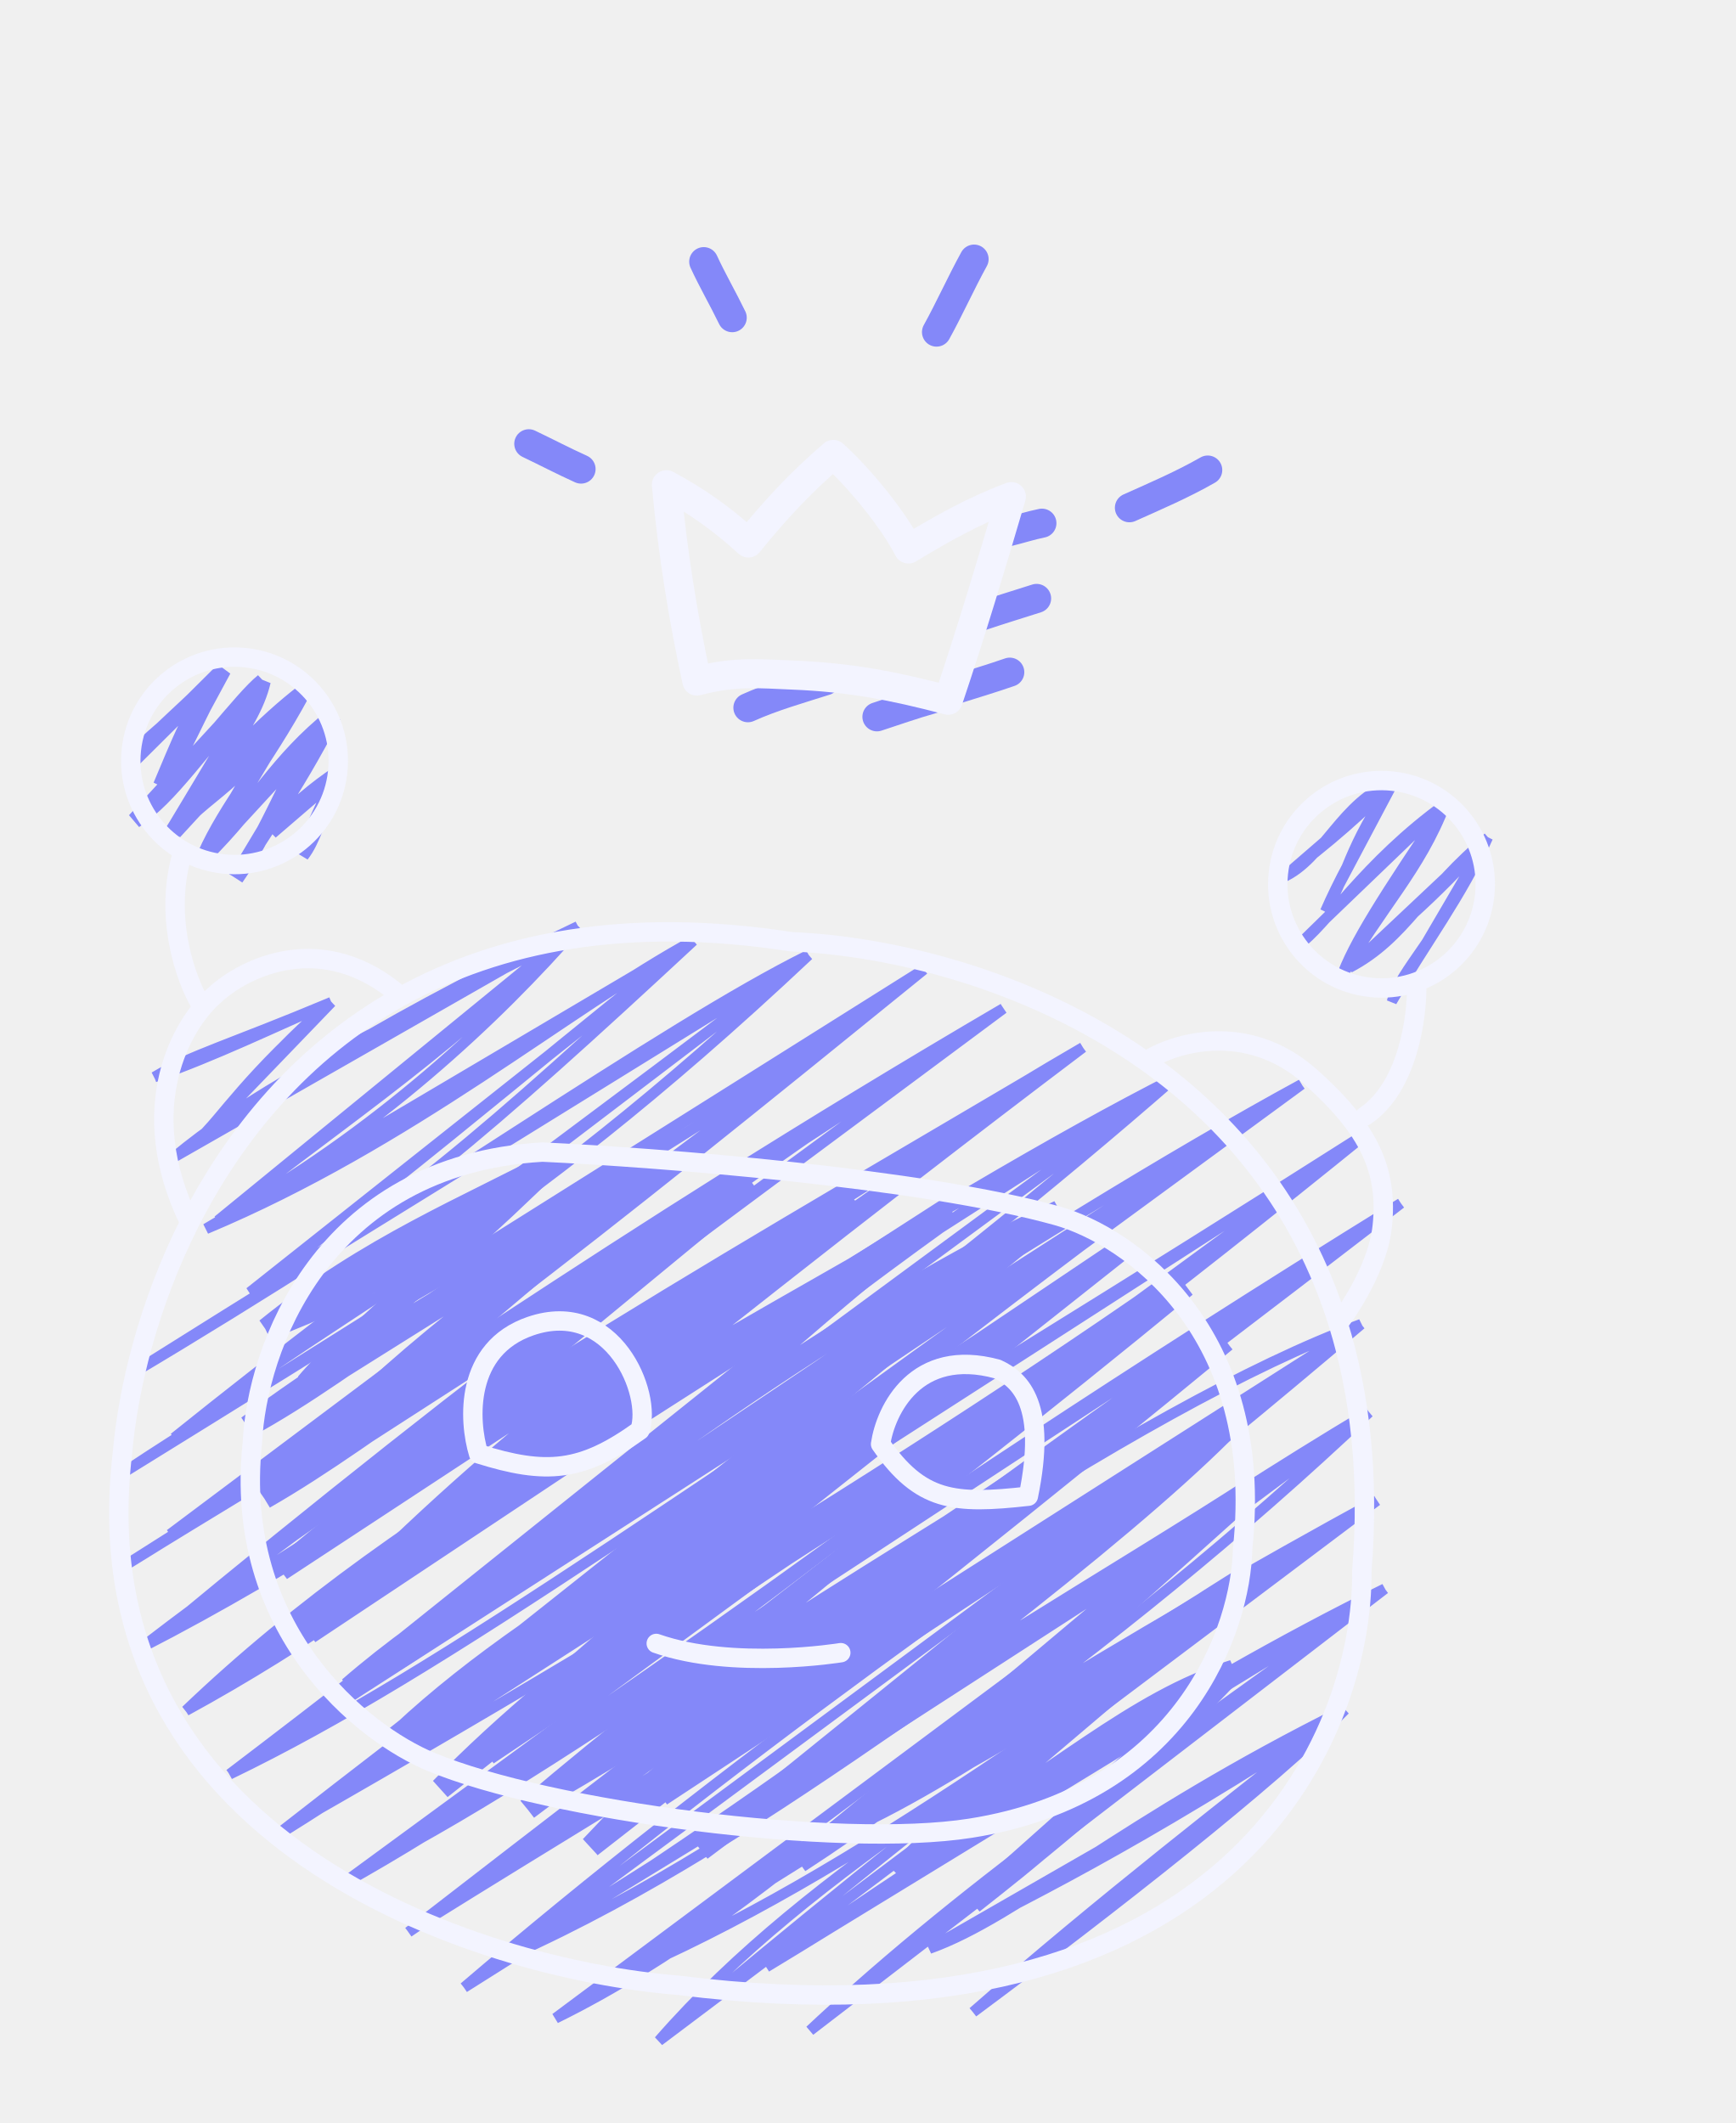
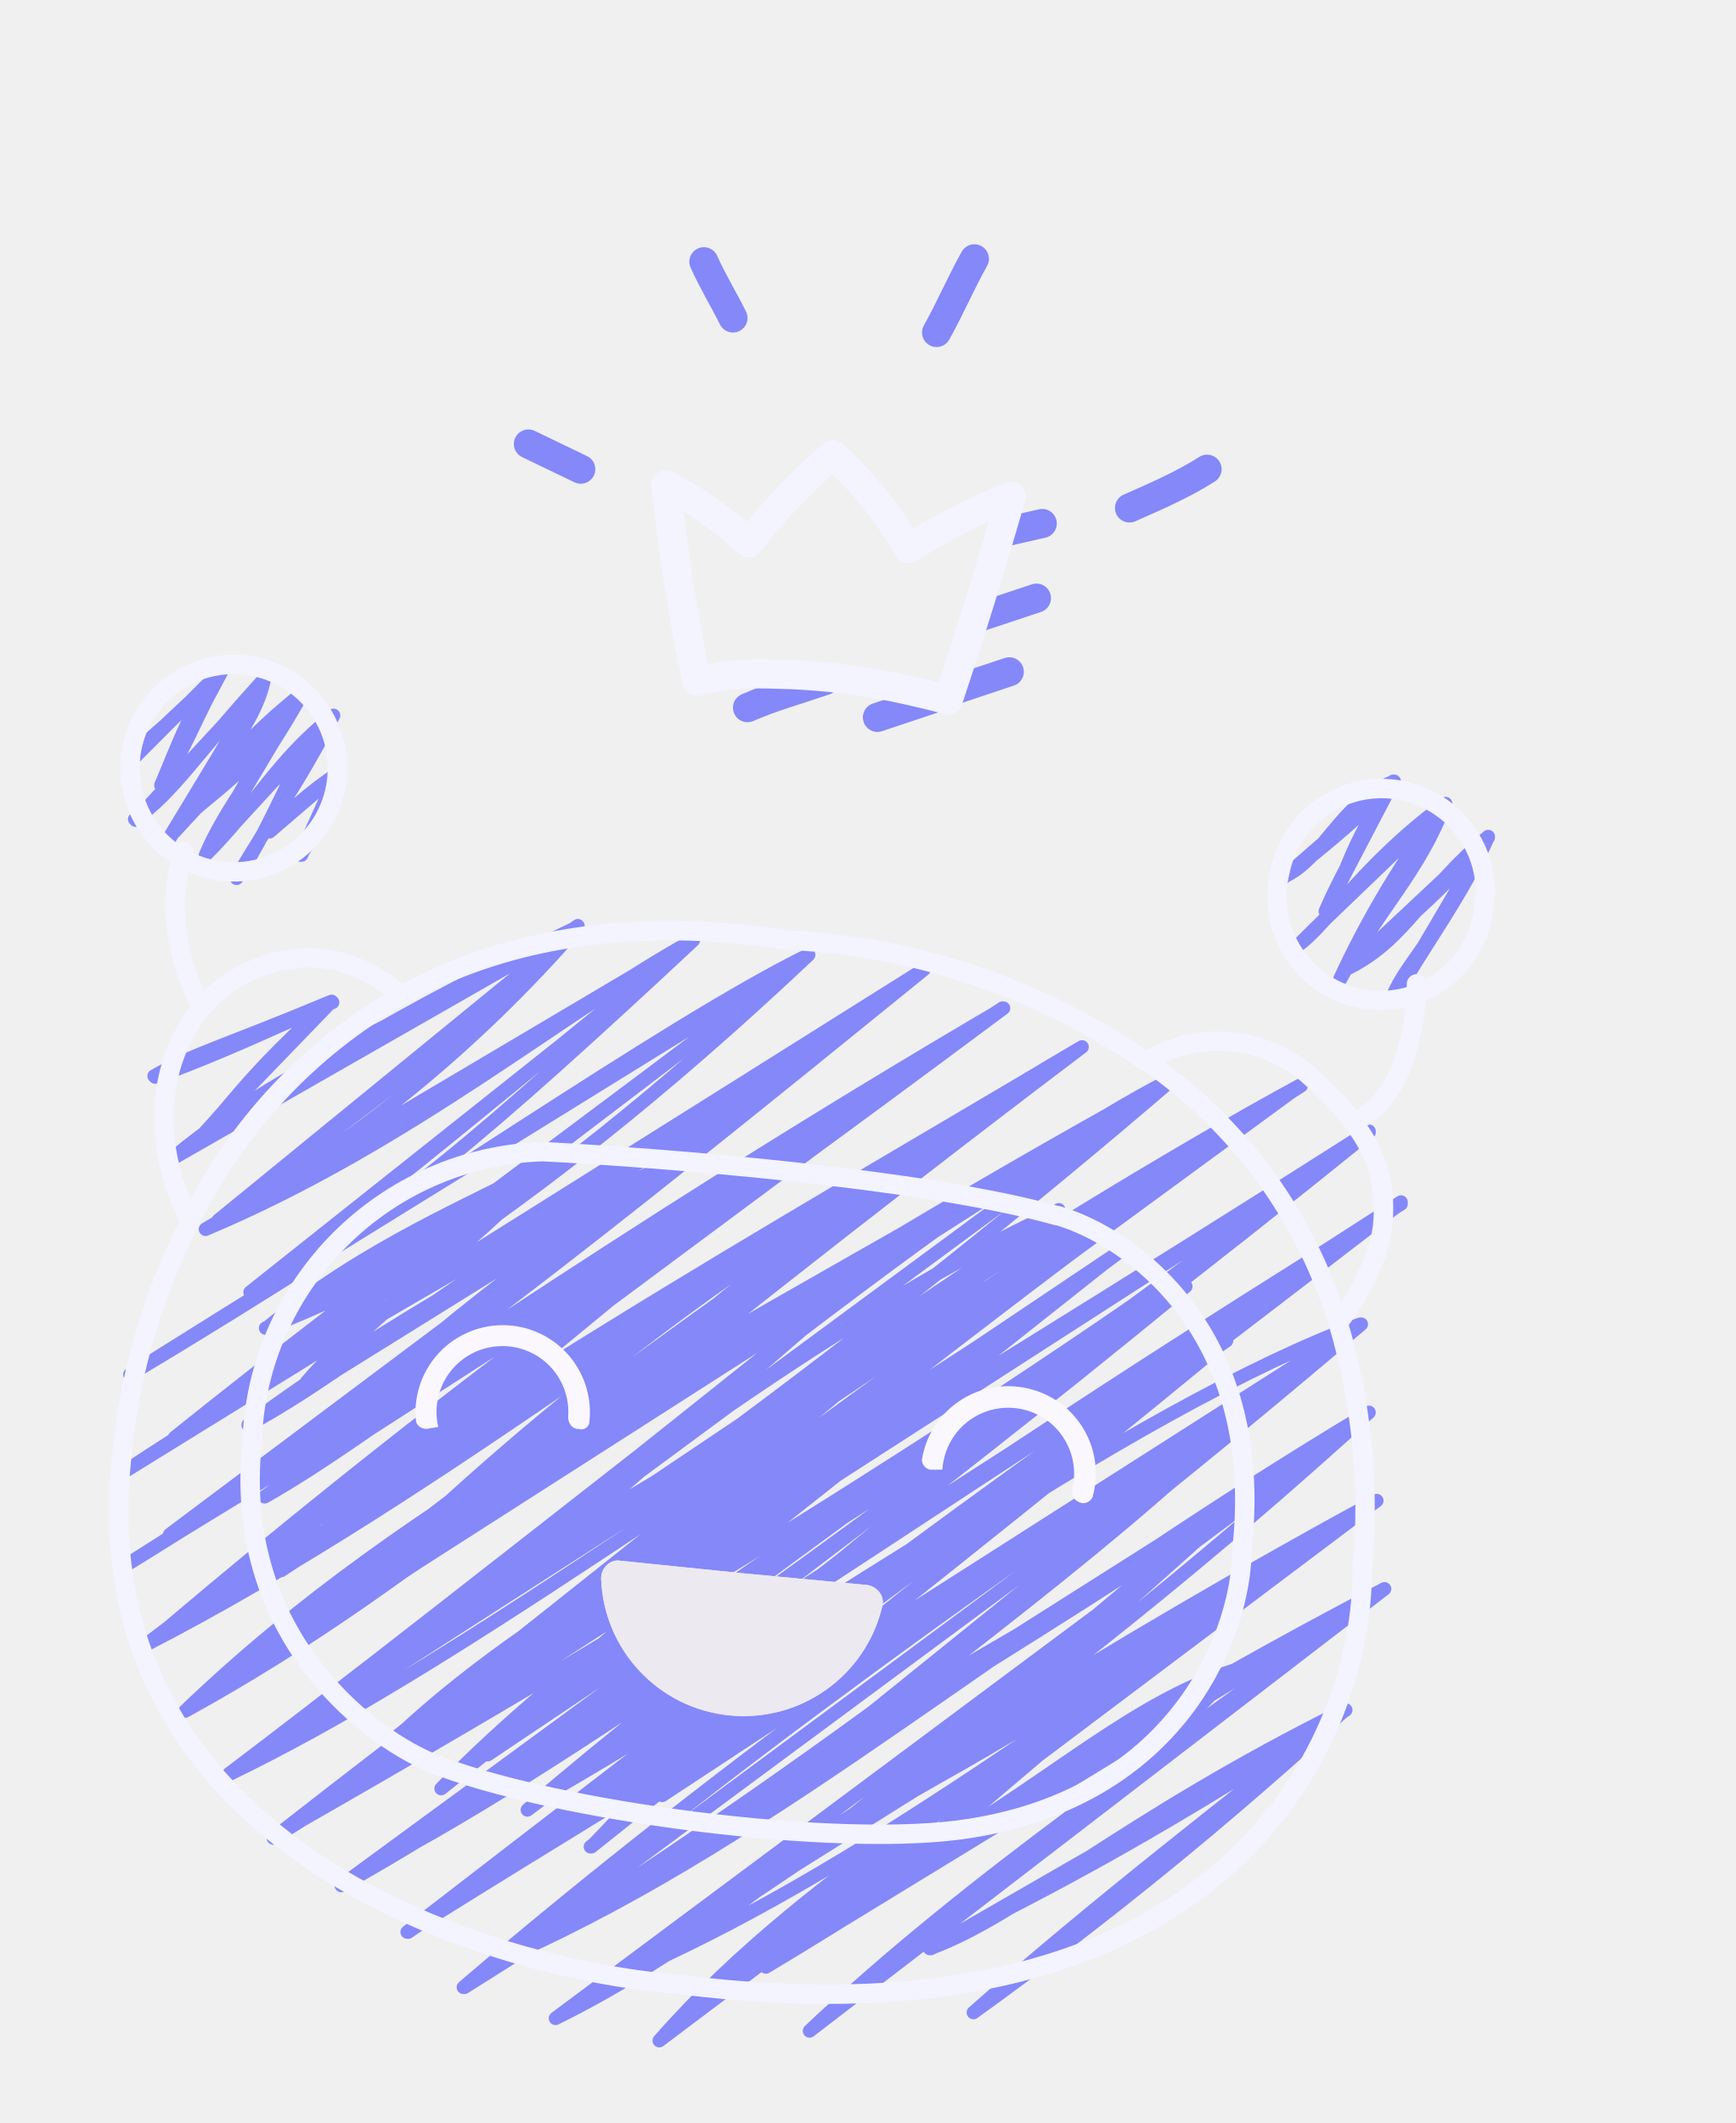
- <svg xmlns="http://www.w3.org/2000/svg" width="179" height="219" viewBox="0 0 179 219" fill="none">
-   <path d="M100.36 207.566C113.294 196.218 127.314 185.37 138.721 176.372L100.36 207.566ZM15.924 111.106C22.189 108.906 28.226 105.962 34.178 103.388L15.924 111.106ZM15.924 111.106C19.655 108.854 23.724 107.774 34.178 103.388L15.924 111.106ZM20.432 117.664C22.86 115.312 25.623 110.79 34.178 103.388L20.432 117.664ZM20.432 117.664C24.843 112.972 28.176 108.367 34.178 103.388L20.432 117.664ZM17.971 119.356C31.684 107.971 51.821 101.162 59.608 95.566L17.971 119.356ZM17.971 119.356C28.284 113.122 35.078 107.309 59.608 95.566L17.971 119.356ZM22.479 125.914C38.73 116.974 51.435 104.956 59.608 95.566L22.479 125.914ZM22.479 125.914C33.682 116.704 43.959 110.607 59.608 95.566L22.479 125.914ZM21.248 126.759C34.022 119.792 52.058 108.753 71.501 97.047L21.248 126.759ZM21.248 126.759C42.275 117.965 58.898 103.862 71.501 97.047L21.248 126.759ZM25.757 133.317C38.94 126.563 50.463 116.592 71.501 97.047L25.757 133.317ZM25.757 133.317C45.451 118.572 61.617 104.296 71.501 97.047L25.757 133.317ZM13.448 141.776C41.028 125.426 68.504 105.885 83.393 98.53L13.448 141.776ZM13.448 141.776C39.997 125.088 65.441 109.57 83.393 98.53L13.448 141.776ZM17.958 148.333C35.75 134.385 51.779 128.284 83.393 98.53L17.958 148.333ZM17.958 148.333C39.453 131.072 62.913 114.244 83.393 98.53L17.958 148.333ZM13.034 151.717C36.9 135.797 66.701 121.692 95.286 100.011L13.034 151.717ZM13.034 151.717C36.036 137.485 56.296 124.852 95.286 100.011L13.034 151.717ZM17.542 158.275C38.895 145.507 61.158 127.725 95.286 100.011L17.542 158.275ZM17.542 158.275C44.53 140.49 67.661 121.196 95.286 100.011L17.542 158.275ZM12.619 161.659C38.144 146.059 61.398 128.691 103.486 104.032L12.619 161.659ZM12.619 161.659C30.686 150.42 48.857 140.231 103.486 104.032L12.619 161.659ZM17.127 168.215C43.979 147.18 68.643 129.929 103.486 104.032L17.127 168.215ZM17.127 168.215C47.635 142.905 80.651 117.925 103.486 104.032L17.127 168.215ZM14.666 169.908C46.61 153.5 74.613 129.585 111.687 108.05L14.666 169.908ZM14.666 169.908C45.83 145.927 79.064 127.428 111.687 108.05L14.666 169.908ZM19.174 176.464C44.539 162.614 62.467 145.214 111.687 108.05L19.174 176.464ZM19.174 176.464C48.695 151.89 83.065 128.083 111.687 108.05L19.174 176.464ZM19.174 176.464C42.306 154.336 71.051 140.338 121.119 111.225L19.174 176.464ZM19.174 176.464C55.556 150.016 97.334 123.28 121.119 111.225L19.174 176.464ZM23.682 183.022C62.996 153.165 100.288 121.707 121.119 111.225L23.682 183.022ZM23.682 183.022C60.997 159.52 95.909 133.262 121.119 111.225L23.682 183.022ZM23.682 183.022C46.208 172.146 69.523 154.6 134.241 111.861L23.682 183.022ZM23.682 183.022C66.465 153.748 107.28 126.549 134.241 111.861L23.682 183.022ZM28.191 189.58C64.174 167.243 90.581 142.936 134.241 111.861L28.191 189.58ZM28.191 189.58C62.427 162.815 99.637 135.622 134.241 111.861L28.191 189.58ZM30.652 187.888C61.45 165.194 88.892 149.999 141.21 116.727L30.652 187.888ZM30.652 187.888C75.643 162.198 116.55 136.259 141.21 116.727L30.652 187.888ZM35.16 194.444C70.345 170.58 99.546 150.513 141.21 116.727L35.16 194.444ZM35.16 194.444C58.799 181.252 82.199 162.439 141.21 116.727L35.16 194.444ZM37.622 192.752C63.273 179.337 85.115 160.83 144.488 124.13L37.622 192.752ZM37.622 192.752C59.636 180.254 83.569 163.728 144.488 124.13L37.622 192.752ZM42.13 199.31C79.568 173.988 117.492 144.876 144.488 124.13L42.13 199.31ZM42.13 199.31C70.888 177.109 97.74 156.086 144.488 124.13L42.13 199.31ZM43.359 198.465C79.475 171.157 117.671 144.915 140.381 136.608L43.359 198.465ZM43.359 198.465C71.35 181.017 97.151 166.109 140.381 136.608L43.359 198.465ZM47.868 205.022C74.28 182.435 103.286 161.768 140.381 136.608L47.868 205.022ZM47.868 205.022C74.053 188.63 101.631 169.544 140.381 136.608L47.868 205.022ZM52.792 201.638C80.685 189.088 103.048 168.534 141.197 145.703L52.792 201.638ZM52.792 201.638C80.398 184.424 109.463 167.681 141.197 145.703L52.792 201.638ZM57.299 208.196C81.557 196.235 98.385 175.6 141.197 145.703L57.299 208.196ZM57.299 208.196C85.672 190.288 114.447 171.036 141.197 145.703L57.299 208.196ZM63.452 203.966C88.732 193.31 112.404 174.493 142.012 154.799L63.452 203.966ZM63.452 203.966C90.91 184.258 117.104 168.407 142.012 154.799L63.452 203.966ZM67.962 210.523C83.909 192.253 106.208 180.638 142.012 154.799L67.962 210.523ZM67.962 210.523C95.309 187.517 122.863 165.99 142.012 154.799L67.962 210.523ZM79.037 202.911C99.064 189.236 121.629 174.301 142.828 163.893L79.037 202.911ZM79.037 202.911C96.956 192.101 114.835 179.955 142.828 163.893L79.037 202.911ZM83.545 209.467C100.434 193.629 119.608 180.793 142.828 163.893L83.545 209.467ZM83.545 209.467C96.799 196.978 115.215 184.703 142.828 163.893L83.545 209.467ZM95.852 201.009C105.139 197.694 115.649 187.828 138.721 176.372L95.852 201.009ZM95.852 201.009C105.624 195.91 116.473 190.908 138.721 176.372L95.852 201.009ZM100.36 207.566C114.774 196.861 131.26 183.943 138.721 176.372L100.36 207.566Z" stroke="#8488F9" stroke-width="1.094" stroke-linecap="round" />
-   <path d="M100.336 196.303C109.888 188.698 118.876 181.286 127.215 172.339L100.336 196.303ZM27.472 137.095C38.064 133.125 47.371 127.621 57.266 119.651L27.472 137.095ZM27.472 137.095C38.046 128.504 48.467 124.394 57.266 119.651L27.472 137.095ZM31.592 142.734C37.192 137.469 41.129 133.646 57.266 119.651L31.592 142.734ZM31.592 142.734C35.944 137.495 42.635 134.14 57.266 119.651L31.592 142.734ZM25.563 147.139C36.787 141.079 49.931 129.298 67.417 120.885L25.563 147.139ZM25.563 147.139C39.677 136.612 55.77 128.367 67.417 120.885L25.563 147.139ZM29.684 152.777C39.684 141.903 53.301 132.92 67.417 120.885L29.684 152.777ZM29.684 152.777C36.157 144.891 44.897 137.077 67.417 120.885L29.684 152.777ZM27.273 154.54C39.242 147.697 51.71 136.577 77.566 122.116L27.273 154.54ZM27.273 154.54C43.247 142.824 57.926 134.204 77.566 122.116L27.273 154.54ZM31.393 160.178C48.278 145.274 63.472 132.772 77.566 122.116L31.393 160.178ZM31.393 160.178C45.525 147.003 61.313 132.751 77.566 122.116L31.393 160.178ZM28.982 161.94C42.667 150.045 54.904 143.156 87.716 123.35L28.982 161.94ZM28.982 161.94C46.024 149.933 65.313 137.622 87.716 123.35L28.982 161.94ZM33.103 167.579C47.773 156.108 66.705 142.675 87.716 123.35L33.103 167.579ZM33.103 167.579C49.786 150.158 67.6 136.474 87.716 123.35L33.103 167.579ZM31.897 168.46C46.656 157.969 63.725 146.512 97.867 124.584L31.897 168.46ZM31.897 168.46C52.141 153.203 75.958 139.184 97.867 124.584L31.897 168.46ZM36.018 174.099C55.264 163.443 72.676 144.4 97.867 124.584L36.018 174.099ZM36.018 174.099C53.565 160.387 68.784 148.054 97.867 124.584L36.018 174.099ZM36.018 174.099C53.617 158.822 80.471 148.123 109.222 124.937L36.018 174.099ZM36.018 174.099C62.453 153.353 88.281 134.545 109.222 124.937L36.018 174.099ZM40.138 179.738C56.232 169.769 73.853 153.8 109.222 124.937L40.138 179.738ZM40.138 179.738C65.736 161.43 87.929 142.426 109.222 124.937L40.138 179.738ZM41.344 178.856C56.86 164.314 79.597 153.816 115.755 128.814L41.344 178.856ZM41.344 178.856C61.112 166.695 81.371 154.648 115.755 128.814L41.344 178.856ZM45.465 184.495C63.661 167.613 81.363 152.418 115.755 128.814L45.465 184.495ZM45.465 184.495C58.833 170.798 76.001 159.44 115.755 128.814L45.465 184.495ZM50.289 180.972C80.964 159.322 109.916 143.008 122.288 132.691L50.289 180.972ZM50.289 180.972C74.729 163.828 99.315 146.513 122.288 132.691L50.289 180.972ZM54.409 186.61C79.526 167.853 108.013 142.309 122.288 132.691L54.409 186.61ZM54.409 186.61C72.336 171.307 91.537 157.975 122.288 132.691L54.409 186.61ZM56.822 184.848C81.352 166.031 109.424 151.678 126.407 138.329L56.822 184.848ZM56.822 184.848C73.27 175.288 84.883 167.11 126.407 138.329L56.822 184.848ZM60.941 190.487C88.114 169.367 109.233 152.472 126.407 138.329L60.941 190.487ZM60.941 190.487C72.228 178.474 85.374 166.771 126.407 138.329L60.941 190.487ZM68.177 185.201C90.324 167.894 113.293 157.676 128.116 145.729L68.177 185.201ZM68.177 185.201C77.966 177.765 92.24 169.268 128.116 145.729L68.177 185.201ZM72.297 190.839C97.248 172.121 118.291 156.206 128.116 145.729L72.297 190.839ZM72.297 190.839C89.485 176.905 106.111 163.599 128.116 145.729L72.297 190.839ZM78.327 186.435C87.755 176.82 103.856 170.622 129.826 153.131L78.327 186.435ZM78.327 186.435C95.245 173.969 115.325 162.541 129.826 153.131L78.327 186.435ZM82.447 192.073C104.104 174.5 120.945 159.463 129.826 153.131L82.447 192.073ZM82.447 192.073C95.891 183.355 106.632 173.983 129.826 153.131L82.447 192.073ZM88.476 187.669C101.191 181.658 118.37 168.677 129.125 162.293L88.476 187.669ZM88.476 187.669C102.149 180.169 115.358 172.829 129.125 162.293L88.476 187.669ZM92.598 193.307C105.163 179.378 119.891 169.25 129.125 162.293L92.598 193.307ZM92.598 193.307C103.369 184.395 112.268 175.351 129.125 162.293L92.598 193.307ZM96.216 190.665C105.278 186.239 109.78 180.499 127.215 172.339L96.216 190.665ZM96.216 190.665C108.48 183.632 117.056 175.483 127.215 172.339L96.216 190.665ZM100.336 196.303C106.839 191.149 109.234 189.437 127.215 172.339L100.336 196.303Z" stroke="#8488F9" stroke-width="2.256" stroke-linecap="round" />
-   <path d="M31.09 88.168C32.094 85.712 33.524 83.572 34.867 79.805L31.09 88.168ZM13.408 78.677C15.712 75.838 19.901 72.486 23.045 69.102L13.408 78.677ZM13.408 78.677C15.031 76.092 17.528 75.119 23.045 69.102L13.408 78.677ZM16.585 81.052C18.157 77.404 20.086 72.099 23.045 69.102L16.585 81.052ZM16.585 81.052C18.756 78.096 20.387 73.588 23.045 69.102L16.585 81.052ZM13.902 84.64C17.718 82.123 20.477 77.551 27.119 70.282L13.902 84.64ZM13.902 84.64C20.599 78.121 24.867 72.091 27.119 70.282L13.902 84.64ZM17.082 87.017C20.982 80.184 25.963 75.264 27.119 70.282L17.082 87.017ZM17.082 87.017C19.559 83.32 21.144 80.263 27.119 70.282L17.082 87.017ZM17.975 85.822C20.775 81.919 25.021 81.127 31.192 71.462L17.975 85.822ZM17.975 85.822C22.131 79.41 27.685 74.173 31.192 71.462L17.975 85.822ZM21.155 88.198C24.72 81.809 27.639 76.577 31.192 71.462L21.155 88.198ZM21.155 88.198C23.35 83.198 27.285 78.703 31.192 71.462L21.155 88.198ZM21.155 88.198C26.601 82.817 28.449 78.584 34.37 73.84L21.155 88.198ZM21.155 88.198C24.425 83.505 29.812 79.764 34.37 73.84L21.155 88.198ZM24.332 90.575C28.727 84.286 30.062 78.134 34.37 73.84L24.332 90.575ZM24.332 90.575C26.922 86.043 30.075 82.148 34.37 73.84L24.332 90.575ZM27.91 85.792C30.11 83.369 32.661 81.258 34.867 79.805L27.91 85.792ZM27.91 85.792C29.346 84.339 31.827 82.187 34.867 79.805L27.91 85.792ZM31.09 88.168C32.311 86.605 32.651 84.675 34.867 79.805L31.09 88.168Z" stroke="#8488F9" stroke-width="1.617" stroke-linecap="round" />
-   <path d="M143.56 103.322C146.901 97.509 150.878 92.302 153.468 86.394L143.56 103.322ZM132.297 90.536C136.544 88.664 138.286 82.707 143.787 80.596L132.297 90.536ZM132.297 90.536C137.033 87.055 140.889 83.583 143.787 80.596L132.297 90.536ZM136.672 94.02C138.841 90.858 138.981 87.223 143.787 80.596L136.672 94.02ZM136.672 94.02C138.008 90.954 139.564 88.065 143.787 80.596L136.672 94.02ZM133.881 97.524C136.776 95.58 140.585 89.051 149.093 82.91L133.881 97.524ZM133.881 97.524C138.949 92.545 142.915 88.735 149.093 82.91L133.881 97.524ZM138.255 101.008C142.326 93.734 146.497 89.783 149.093 82.91L138.255 101.008ZM138.255 101.008C139.536 97.287 142.729 92.354 149.093 82.91L138.255 101.008ZM139.186 99.839C145.065 96.757 146.872 91.734 153.468 86.394L139.186 99.839ZM139.186 99.839C142.91 96.815 147.999 92.729 153.468 86.394L139.186 99.839ZM143.56 103.322C144.336 100.147 148.438 96.694 153.468 86.394L143.56 103.322Z" stroke="#8488F9" stroke-width="1.049" stroke-linecap="round" />
-   <path d="M146.12 101.508C146.194 104.816 145.229 112.172 140.777 115.137M20.637 103.496C19.179 101.044 16.787 94.473 18.881 87.812M118.181 109.476C120.964 107.624 128.588 105.217 135.186 111.092C141.273 116.511 143.18 120.809 142.565 126.521C142.038 131.423 138.027 136.562 138.027 136.562M118.181 109.476C106.056 100.886 91.584 97.546 81.587 97.144C64.556 94.503 51.398 97.221 41.361 102.79M118.181 109.476C126.794 115.579 134.224 124.33 138.027 136.562M138.027 136.562C140.27 143.78 141.251 152.209 140.466 162.021C140.62 179.255 126.74 211.938 69.997 204.797C48.942 203.104 7.99 189.772 12.618 149.982C13.204 143.248 15.299 134.549 19.568 126.115M41.361 102.79C33.335 95.757 25.168 99.802 22.088 102.704C18.814 105.555 13.725 114.228 19.568 126.115M41.361 102.79C31.104 108.481 24.106 117.149 19.568 126.115M67.687 169.53C75.603 172.31 86.721 170.484 86.721 170.484M34.829 79.628C34.196 85.503 28.92 89.753 23.045 89.121C17.169 88.489 12.919 83.213 13.551 77.338C14.184 71.463 19.46 67.213 25.335 67.846C31.211 68.478 35.461 73.753 34.829 79.628ZM153.131 92.362C152.498 98.237 147.222 102.487 141.347 101.855C135.471 101.223 131.22 95.947 131.853 90.072C132.486 84.197 137.761 79.947 143.637 80.58C149.513 81.212 153.763 86.487 153.131 92.362Z" stroke="#F3F4FF" stroke-width="2" stroke-linecap="round" stroke-linejoin="round" />
-   <path d="M109.049 125.42C95.007 121.498 67.797 119.402 55.947 118.844C33.075 120.17 26.476 139.345 26.035 148.768C23.946 168.17 37.435 178.833 44.44 181.74C56.633 186.84 86.584 190.72 100.095 188.591C122.166 185.113 128.006 167.922 128.167 159.761C130.585 137.294 116.429 127.506 109.049 125.42Z" stroke="#F3F4FF" stroke-width="2" stroke-linecap="round" stroke-linejoin="round" />
-   <path d="M90.825 148.964C94.954 154.872 98.322 155.21 106.066 154.34C108 145 105.312 142.346 102.851 141.221C94.486 138.943 91.348 145.434 90.825 148.964Z" stroke="#F3F4FF" stroke-width="2" stroke-linecap="round" stroke-linejoin="round" />
-   <path d="M49.365 149.974C56.348 152.169 60.004 151.854 66.005 147.539C67.287 143.807 63.235 133.877 54.724 136.795C47.914 139.131 48.314 146.554 49.365 149.974Z" stroke="#F3F4FF" stroke-width="2" stroke-linecap="round" stroke-linejoin="round" />
-   <path d="M54.541 45.778C56.34 46.637 58.115 47.567 59.93 48.387" stroke="#8488F9" stroke-width="3" stroke-miterlimit="1.5" stroke-linecap="round" stroke-linejoin="round" />
-   <path d="M72.585 26.991C73.48 28.936 74.587 30.835 75.521 32.77" stroke="#8488F9" stroke-width="3" stroke-miterlimit="1.5" stroke-linecap="round" stroke-linejoin="round" />
-   <path d="M96.594 34.257C97.95 31.803 99.117 29.187 100.468 26.729" stroke="#8488F9" stroke-width="3" stroke-miterlimit="1.5" stroke-linecap="round" stroke-linejoin="round" />
-   <path d="M116.491 52.377C119.193 51.166 121.957 49.984 124.567 48.489" stroke="#8488F9" stroke-width="3" stroke-miterlimit="1.5" stroke-linecap="round" stroke-linejoin="round" />
-   <path d="M104.058 54.843C105.196 54.567 106.312 54.203 107.463 53.969" stroke="#8488F9" stroke-width="3" stroke-miterlimit="1.5" stroke-linecap="round" stroke-linejoin="round" />
-   <path d="M101.214 63.558C103.107 62.918 105.013 62.341 106.916 61.731" stroke="#8488F9" stroke-width="3" stroke-miterlimit="1.5" stroke-linecap="round" stroke-linejoin="round" />
-   <path d="M98.448 71.164C100.351 70.567 102.27 69.99 104.149 69.338" stroke="#8488F9" stroke-width="3" stroke-miterlimit="1.5" stroke-linecap="round" stroke-linejoin="round" />
-   <path d="M90.45 73.944C92.341 73.326 94.228 72.656 96.152 72.117" stroke="#8488F9" stroke-width="3" stroke-miterlimit="1.5" stroke-linecap="round" stroke-linejoin="round" />
-   <path d="M85.139 70.225C82.469 71.076 79.627 71.879 77.141 73.005" stroke="#8488F9" stroke-width="3" stroke-miterlimit="1.5" stroke-linecap="round" stroke-linejoin="round" />
-   <path fill-rule="evenodd" clip-rule="evenodd" d="M97.799 72.233C100.129 65.308 102.256 58.236 104.313 51.23C100.505 52.65 97.176 54.525 93.698 56.629C92.082 53.494 88.569 49.222 85.945 46.879C82.513 49.825 79.988 52.571 77.188 56.011C74.56 53.61 71.891 51.686 68.734 50.004C69.354 56.824 70.424 63.559 71.877 70.252C75.807 69.217 78.33 69.496 81.773 69.638C87.688 69.88 92.035 70.72 97.799 72.233Z" stroke="#F3F4FF" stroke-width="3" stroke-miterlimit="1.5" stroke-linecap="round" stroke-linejoin="round" />
+ <svg xmlns="http://www.w3.org/2000/svg" width="179" height="219" fill="none">
+   <path d="M100.4 207.6c12.9-11.4 27-22.2 38.3-31.2m-38.3 31.2 38.3-31.2m-38.3 31.2a412 412 0 0 0 38.3-31.2m0 0c-23 11.4-33.6 21.3-42.8 24.6m42.8-24.6L96 201m42.8-24.6c-22.2 14.5-33 19.5-42.8 24.6m-80-89.9c6.3-2.2 12.3-5.1 18.3-7.7M15.9 111l18.3-7.7M15.9 111c3.8-2.2 7.8-3.3 18.3-7.7m0 0c-8.6 7.4-11.3 12-13.8 14.3m13.8-14.3-13.8 14.3m13.8-14.3c-6 5-9.4 9.6-13.8 14.3m-2.4 1.7c13.7-11.4 33.8-18.2 41.6-23.8M18 119.4l41.6-23.8M18 119.4c10.3-6.3 17-12 41.6-23.8m0 0a140.2 140.2 0 0 1-37.1 30.3m37.1-30.3-37.1 30.3m37.1-30.3c-15.6 15-26 21.1-37.1 30.3m-1.3.9c12.8-7 30.9-18 50.3-29.8m-50.3 29.8L71.5 97m-50.3 29.8c21-8.8 37.7-23 50.3-29.8m0 0c-21 19.6-32.6 29.6-45.7 36.3M71.5 97l-45.7 36.3M71.5 97c-9.9 7.3-26 21.6-45.7 36.3m-12.4 8.5c27.6-16.4 55.1-36 70-43.3m-70 43.3 70-43.3m-70 43.3c26.6-16.7 52-32.2 70-43.3m0 0c-31.6 29.8-47.7 35.9-65.4 49.8m65.4-49.8L18 148.3m65.4-49.8c-20.5 15.7-44 32.6-65.4 49.8m-5 3.4c23.9-15.9 53.7-30 82.3-51.7M13 151.7 95.3 100M13 151.7C36 137.5 56.3 125 95.3 100m0 0c-34.1 27.7-56.4 45.5-77.8 58.3M95.3 100l-77.8 58.3M95.3 100c-27.6 21.2-50.8 40.5-77.8 58.3m-4.9 3.4c25.5-15.6 48.8-33 90.9-57.7m-90.9 57.7 90.9-57.7m-90.9 57.7c18-11.3 36.3-21.5 90.9-57.7m0 0C68.6 130 44 147.2 17 168.2m86.4-64.2L17 168.2m86.4-64.2A835.4 835.4 0 0 0 17 168.2m-2.4 1.7c32-16.4 60-40.3 97-61.9m-97 62 97-62m-97 62c31.1-24 64.4-42.6 97-62m0 0c-49.2 37.2-67.2 54.6-92.5 68.5m92.5-68.5-92.5 68.5m92.5-68.5c-28.6 20-63 43.9-92.5 68.5m0 0c23.1-22.2 51.9-36.2 102-65.3m-102 65.3 102-65.3m-102 65.3a904.8 904.8 0 0 1 102-65.3m0 0c-21 10.5-58.2 42-97.5 71.8m97.4-71.8L23.7 183m97.4-71.8A811.1 811.1 0 0 1 23.7 183m0 0c22.5-10.9 45.8-28.4 110.5-71.1M23.7 183 134.2 112M23.7 183c42.8-29.3 83.6-56.5 110.5-71.1m0 0c-43.6 31-70 55.3-106 77.7m106-77.7-106 77.7m106-77.7c-34.6 23.7-71.8 51-106 77.7m2.5-1.7c30.8-22.7 58.2-37.9 110.5-71.2M30.7 188l110.5-71.2M30.7 188c45-25.7 85.8-51.6 110.5-71.2m0 0a1375.7 1375.7 0 0 1-106 77.7m106-77.7-106 77.7m106-77.7c-59 45.7-82.4 64.6-106 77.7m2.4-1.6c25.7-13.5 47.5-32 106.9-68.7M37.6 192.8 144.5 124M37.6 192.8c22-12.5 46-29 106.9-68.7m0 0c-27 20.8-65 49.9-102.4 75.2m102.4-75.2L42 199.3m102.4-75.2c-46.8 32-73.6 53-102.4 75.2m1.3-.8c36-27.3 74.3-53.6 97-61.9m-97 61.9 97-61.9m-97 61.9c28-17.5 53.8-32.4 97-61.9m0 0c-37.1 25.2-66.1 45.8-92.5 68.4m92.5-68.4L47.9 205m92.5-68.4c-38.8 33-66.3 52-92.5 68.4m4.9-3.4c27.9-12.5 50.2-33 88.4-55.9m-88.4 56 88.4-56m-88.4 56c27.6-17.3 56.7-34 88.4-56m0 0c-42.8 29.9-59.6 50.5-83.9 62.5m83.9-62.5-83.9 62.5m83.9-62.5a527.9 527.9 0 0 1-83.9 62.5m6.2-4.2c25.2-10.7 48.9-29.5 78.5-49.2M63.5 204l78.5-49.2M63.5 204a749.2 749.2 0 0 1 78.5-49.2m0 0c-35.8 25.8-58 37.5-74 55.7m74-55.7-74 55.7m74-55.7C123 166 95.3 187.5 68 210.5m11-7.6a549 549 0 0 1 63.8-39m-63.8 39 63.8-39m-63.8 39c18-10.8 35.8-23 63.8-39m0 0c-23.2 16.9-42.4 29.7-59.3 45.6m59.3-45.6-59.3 45.6m59.3-45.6c-27.6 20.8-46 33-59.3 45.6m16.8-13.2c9.6-7.6 18.6-15 27-24m-27 24 27-24m-27 24c6.5-5.2 9-6.9 27-24m0 0c-17.5 8.2-22 14-31 18.4m31-18.4-31 18.4m31-18.4c-10.2 3.2-18.8 11.3-31 18.4M27.4 137a105 105 0 0 0 29.8-17.4M27.5 137l29.8-17.4M27.5 137c10.5-8.6 21-12.7 29.8-17.4m0 0c-16.2 14-20.1 17.8-25.7 23m25.7-23-25.7 23m25.7-23c-14.7 14.4-21.4 17.8-25.7 23m-6 4.4c11.2-6 24.3-17.8 41.8-26.2M25.6 147 67.4 121M25.6 147c14-10.5 30.2-18.7 41.8-26.2m0 0c-14.1 12-27.7 21-37.7 31.9m37.7-32-37.7 32m37.7-32c-22.5 16.3-31.2 24-37.7 32m-2.4 1.7c12-6.8 24.4-18 50.3-32.4m-50.3 32.4 50.3-32.4m-50.3 32.4c16-11.7 30.6-20.3 50.3-32.4m0 0a792 792 0 0 0-46.2 38m46.2-38-46.2 38m46.2-38a361.3 361.3 0 0 0-46.2 38M29 162c13.7-11.9 25.9-18.7 58.7-38.6M29 162l58.7-38.6M29 162c17-12 36.3-24.3 58.7-38.6m0 0c-21 19.4-40 32.8-54.6 44.3m54.6-44.3-54.6 44.3m54.6-44.3a300.3 300.3 0 0 0-54.6 44.3m-1.2.9c14.8-10.5 31.8-22 66-44m-66 44 66-44m-66 44c20.2-15.3 44-29.3 66-44m0 0c-25.2 19.9-42.6 39-61.9 49.6M98 124.6 36 174M98 124.6C68.8 148 53.6 160.4 36 174m0 0c17.6-15.3 44.5-26 73.2-49.2M36 174.1l73.2-49.2M36 174.1c26.5-20.7 52.3-39.6 73.2-49.2m0 0c-35.3 28.9-53 44.9-69 54.8m69-54.8-69 54.8m69-54.8c-21.3 17.5-43.5 36.5-69 54.8m1.1-.8c15.6-14.6 38.3-25 74.5-50m-74.5 50 74.5-50m-74.5 50c19.8-12.2 40-24.3 74.5-50m0 0a549.7 549.7 0 0 0-70.3 55.6m70.3-55.7-70.3 55.7m70.3-55.7c-39.8 30.6-57 42-70.3 55.7m4.8-3.5c30.7-21.7 59.6-38 72-48.3m-72 48.3 72-48.3m-72 48.3c24.4-17.2 49-34.5 72-48.3m0 0c-14.3 9.6-42.8 35.2-67.9 54m67.9-54-67.9 54m67.9-54c-30.8 25.3-50 38.6-67.9 54m2.4-1.9c24.6-18.8 52.6-33.1 69.6-46.5m-69.6 46.5 69.6-46.5m-69.6 46.5c16.5-9.5 28-17.7 69.6-46.5m0 0c-17.2 14.2-38.3 31-65.5 52.2m65.5-52.2L61 190.5m65.5-52.2c-41 28.5-54.2 40.2-65.5 52.2m7.3-5.3c22.1-17.3 45-27.5 60-39.5m-60 39.5 60-39.5m-60 39.5c9.8-7.4 24-16 60-39.5m0 0c-10 10.5-31 26.4-55.9 45.1m55.8-45-55.8 45m55.8-45-55.8 45m6-4.4c9.5-9.6 25.6-15.8 51.5-33.3m-51.5 33.3 51.5-33.3m-51.5 33.3c17-12.4 37-23.9 51.5-33.3m0 0c-8.9 6.4-25.7 21.4-47.4 39m47.4-39-47.4 39m47.4-39c-23.2 20.9-34 30.3-47.4 39m6-4.4c12.8-6 30-19 40.7-25.4m-40.6 25.4 40.6-25.4m-40.6 25.4a303.3 303.3 0 0 0 40.6-25.4m0 0c-9.2 7-24 17-36.5 31m36.5-31-36.5 31m36.5-31c-16.8 13-25.7 22-36.5 31M31.1 88.2c1-2.5 2.4-4.6 3.8-8.4M31 88.2l3.8-8.4M31 88.2c1.2-1.6 1.6-3.5 3.8-8.4m0 0a38 38 0 0 0-7 6m7-6-7 6m7-6c-3 2.4-5.6 4.5-7 6m-14.5-7.1c2.3-2.9 6.5-6.2 9.6-9.6m-9.6 9.6L23 69m-9.6 9.6C15 76 17.5 75 23 69m0 0c-3 3-4.8 8.3-6.4 12M23 69l-6.4 12M23 69c-2.6 4.5-4.2 9-6.4 12m-2.7 3.5c3.8-2.5 6.6-7 13.2-14.3M14 84.6l13.2-14.3M14 84.6c6.7-6.5 11-12.5 13.2-14.3m0 0c-1.1 5-6.1 9.9-10 16.7m10-16.7L17.1 87m10-16.7c-6 10-7.5 13-10 16.7m.9-1.2c2.8-3.9 7-4.7 13.2-14.3M18 85.8l13.2-14.3M18 85.8a62 62 0 0 1 13.2-14.3m0 0c-3.6 5-6.5 10.3-10 16.7m10-16.7-10 16.7m10-16.7c-4 7.2-7.9 11.7-10 16.7m0 0c5.4-5.4 7.2-9.6 13.2-14.4M21.2 88.2l13.2-14.4M21.2 88.2c3.2-4.7 8.6-8.4 13.2-14.4m0 0c-4.3 4.3-5.7 10.5-10 16.8m10-16.8-10 16.8m10-16.8c-4.3 8.3-7.5 12.2-10 16.8m119.2 12.7c3.3-5.8 7.3-11 9.9-17m-10 17 10-17m-10 17c.8-3.2 5-6.6 10-17m0 0c-6.6 5.4-8.4 10.5-14.3 13.5m14.3-13.4-14.3 13.4m14.3-13.4c-5.5 6.3-10.6 10.4-14.3 13.4m-6.9-9.3c4.2-1.8 6-7.8 11.5-9.9m-11.5 10 11.5-10m-11.5 10c4.7-3.5 8.6-7 11.5-10m0 0c-4.8 6.6-5 10.3-7.1 13.4m7-13.4-7 13.4m7-13.4c-4.1 7.5-5.7 10.4-7 13.4m-2.8 3.5c2.9-2 6.7-8.4 15.2-14.6m-15.2 14.6L149 83m-15.2 14.6c5-5 9-8.8 15.2-14.6m0 0c-2.6 6.9-6.8 10.8-10.8 18.1M149 83l-10.8 18M149 83a97.2 97.2 0 0 0-10.8 18" stroke="#8488F9" stroke-width="1.4" stroke-linecap="round" stroke-linejoin="round" />
+   <path fill-rule="evenodd" clip-rule="evenodd" d="M111.2 154.9c-.5-.2-.7-.8-.6-1.3a6.8 6.8 0 1 0-13.4-2H96c-.5 0-1-.6-.9-1.1a9 9 0 0 1 10.8-7.3 9 9 0 0 1 6.8 11.2c-.2.5-.8.8-1.3.6l-.2-.1ZM59.5 147.4c-.6-.1-.9-.7-.9-1.2a6.8 6.8 0 1 0-13.4 1l-1.2.2c-.5 0-1-.3-1.1-.8a9 9 0 0 1 16-6.5 9 9 0 0 1 1.9 6.5c0 .6-.6 1-1.1.8h-.2Z" fill="#FAF7FF" />
+   <path d="M146.1 101.5c0 3.3-.9 10.7-5.3 13.6M20.6 103.5c-1.4-2.5-3.8-9-1.7-15.7m99.3 21.7a14.2 14.2 0 0 1 17 1.6c6 5.4 8 9.7 7.4 15.4-.6 5-4.6 10-4.6 10m-19.8-27A71 71 0 0 0 81.6 97c-17-2.6-30.2.1-40.2 5.7m76.8 6.7c8.6 6 16 14.8 19.8 27m0 0a67.2 67.2 0 0 1 2.5 25.5c.1 17.3-13.8 50-70.5 42.8-21-1.7-62-15-57.4-54.8.6-6.8 2.7-15.5 7-23.9m21.8-23.3c-8-7-16.2-3-19.3-.1-3.3 2.9-8.4 11.5-2.5 23.4m21.8-23.3A54 54 0 0 0 19.6 126m15.2-46.5a10.7 10.7 0 1 1-21.2-2.3 10.7 10.7 0 0 1 21.2 2.3Zm118.3 12.8A10.7 10.7 0 1 1 132 90a10.7 10.7 0 0 1 21.2 2.3Z" stroke="#F3F4FF" stroke-width="2" stroke-linecap="round" stroke-linejoin="round" />
+   <path d="M109 125.4c-14-3.9-41.2-6-53-6.6a31 31 0 0 0-30 30c-2 19.4 11.4 30 18.4 33 12.2 5 42.2 9 55.7 6.8 22-3.5 28-20.7 28-28.8 2.5-22.5-11.7-32.3-19-34.4Z" stroke="#F3F4FF" stroke-width="2" stroke-linecap="round" stroke-linejoin="round" />
+   <path d="m54.5 45.8 5.4 2.6M72.6 27c.9 2 2 3.8 3 5.8M96.6 34.3c1.4-2.5 2.5-5.1 3.9-7.6M116.5 52.4c2.7-1.2 5.5-2.4 8-4M104 54.8l3.5-.8M101.2 63.6l5.7-1.9M98.4 71.2l5.7-1.9M90.5 74l5.7-1.9M85.1 70.2c-2.6.9-5.5 1.7-8 2.8" stroke="#8488F9" stroke-width="3" stroke-miterlimit="1.5" stroke-linecap="round" stroke-linejoin="round" />
+   <path clip-rule="evenodd" d="M97.8 72.2c2.3-6.9 4.5-14 6.5-21a62.4 62.4 0 0 0-10.6 5.4 40.6 40.6 0 0 0-7.8-9.7 67 67 0 0 0-8.7 9.1 40.4 40.4 0 0 0-8.5-6c.7 6.8 1.7 13.6 3.2 20.3 4-1 6.4-.8 9.9-.7 5.9.3 10.2 1.1 16 2.6Z" stroke="#F3F4FF" stroke-width="3" stroke-miterlimit="1.5" stroke-linecap="round" stroke-linejoin="round" />
+   <mask id="a" fill="#fff">
+     <path d="M89.4 163.5c1 .1 1.9 1.1 1.6 2.2a14.7 14.7 0 0 1-29-2.9c0-1.1 1-2 2-1.8l12.7 1.3 12.7 1.2Z" />
+   </mask>
+   <path d="M89.4 163.5c1 .1 1.9 1.1 1.6 2.2a14.7 14.7 0 0 1-29-2.9c0-1.1 1-2 2-1.8l12.7 1.3 12.7 1.2Z" fill="#ECE9F1" />
+   <path d="m65.3 171.6-1.6 1.3 1.6-1.3Zm11.4-9.3.2-2-.2 2ZM64 161l.2-2-.2 2Zm27 4.7-2-.5 2 .5Zm-2-.5c-.6 2.7-2 5.1-4.2 7l2.5 3c2.8-2.3 4.8-5.5 5.7-9l-4-1Zm-4.2 7c-2.7 2-6 3-9.4 2.7l-.4 4c4.4.5 8.9-.9 12.3-3.7l-2.5-3Zm-9.4 2.7c-3.3-.3-6.4-2-8.6-4.6l-3 2.6c2.7 3.4 6.8 5.6 11.2 6l.4-4Zm-8.6-4.6a12.7 12.7 0 0 1-2.8-7.6l-4 .2c0 3.6 1.4 7.1 3.7 10l3.1-2.6Zm-3-7.3 12.7 1.3.4-4-12.7-1.3-.4 4Zm12.7 1.3 12.7 1.2.4-4-12.7-1.2-.4 4ZM64 162.7a.3.3 0 0 1-.1.3s-.1 0 0 0l.3-4c-2.1-.2-4.3 1.4-4.2 3.9l4-.2Zm29 3.5c.5-2.5-1.3-4.5-3.4-4.7l-.4 4-.1-.1v-.2l3.9 1Z" fill="#ECE9F1" mask="url(#a)" />
</svg>
